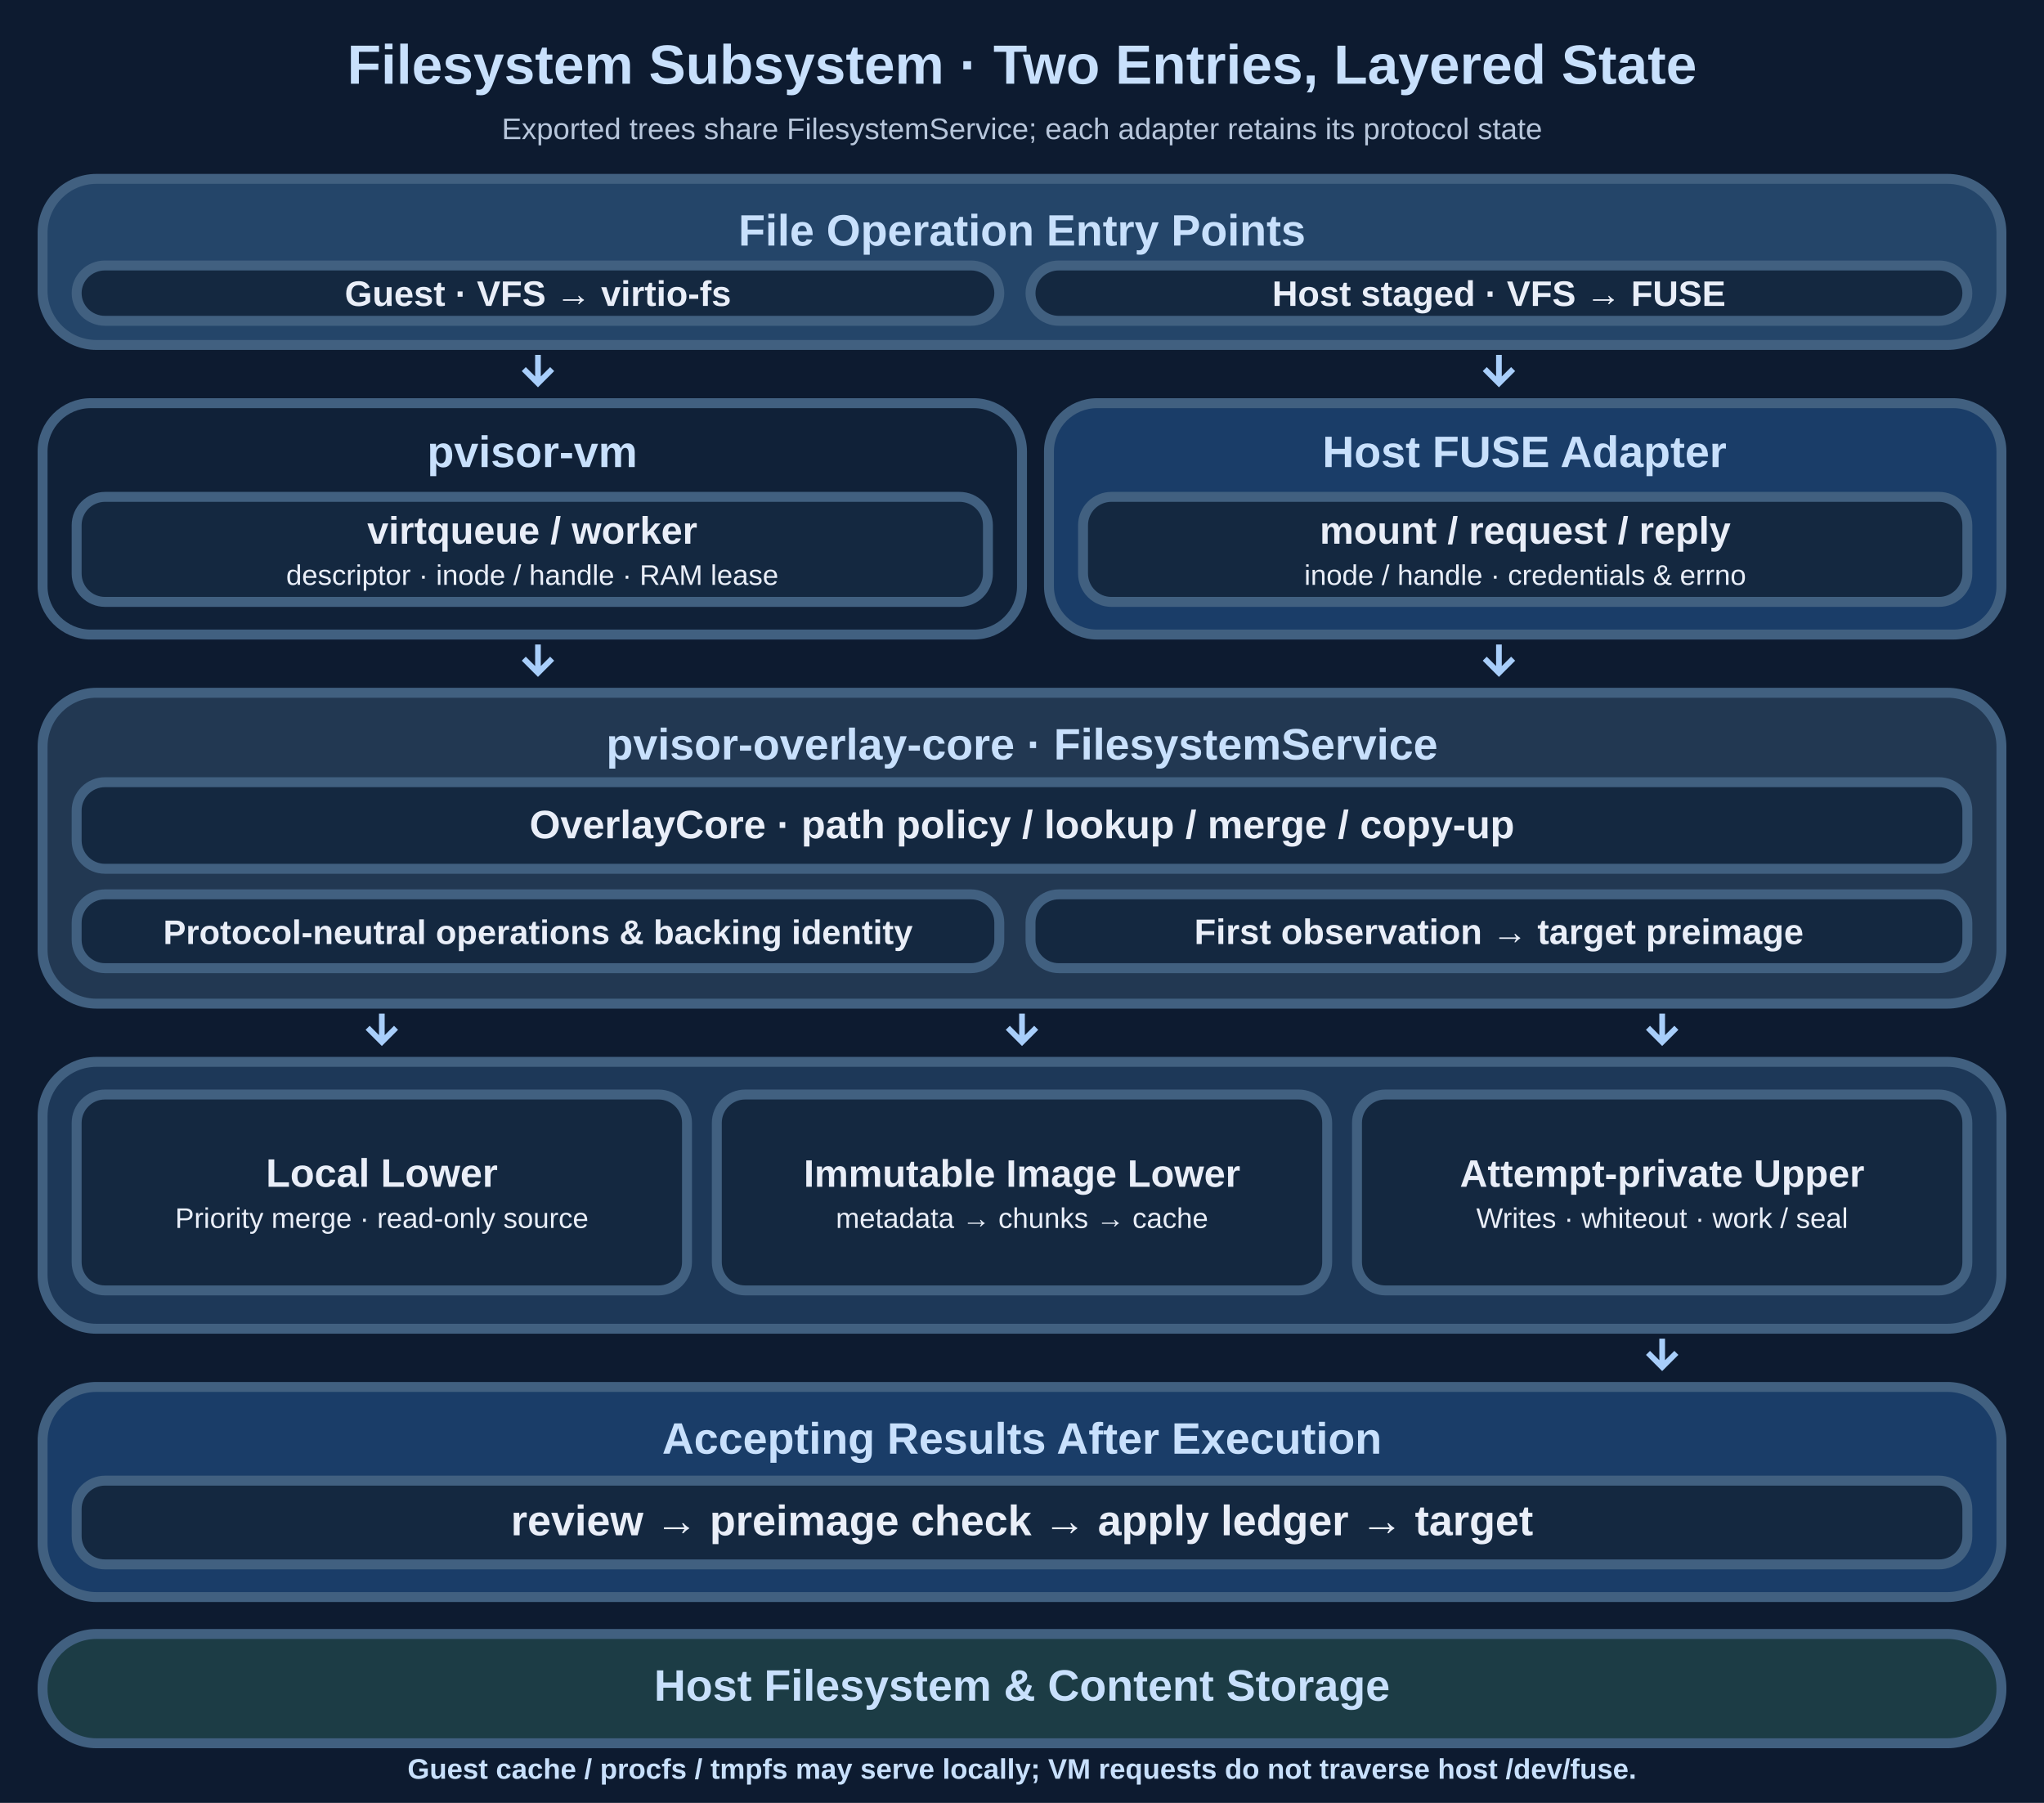
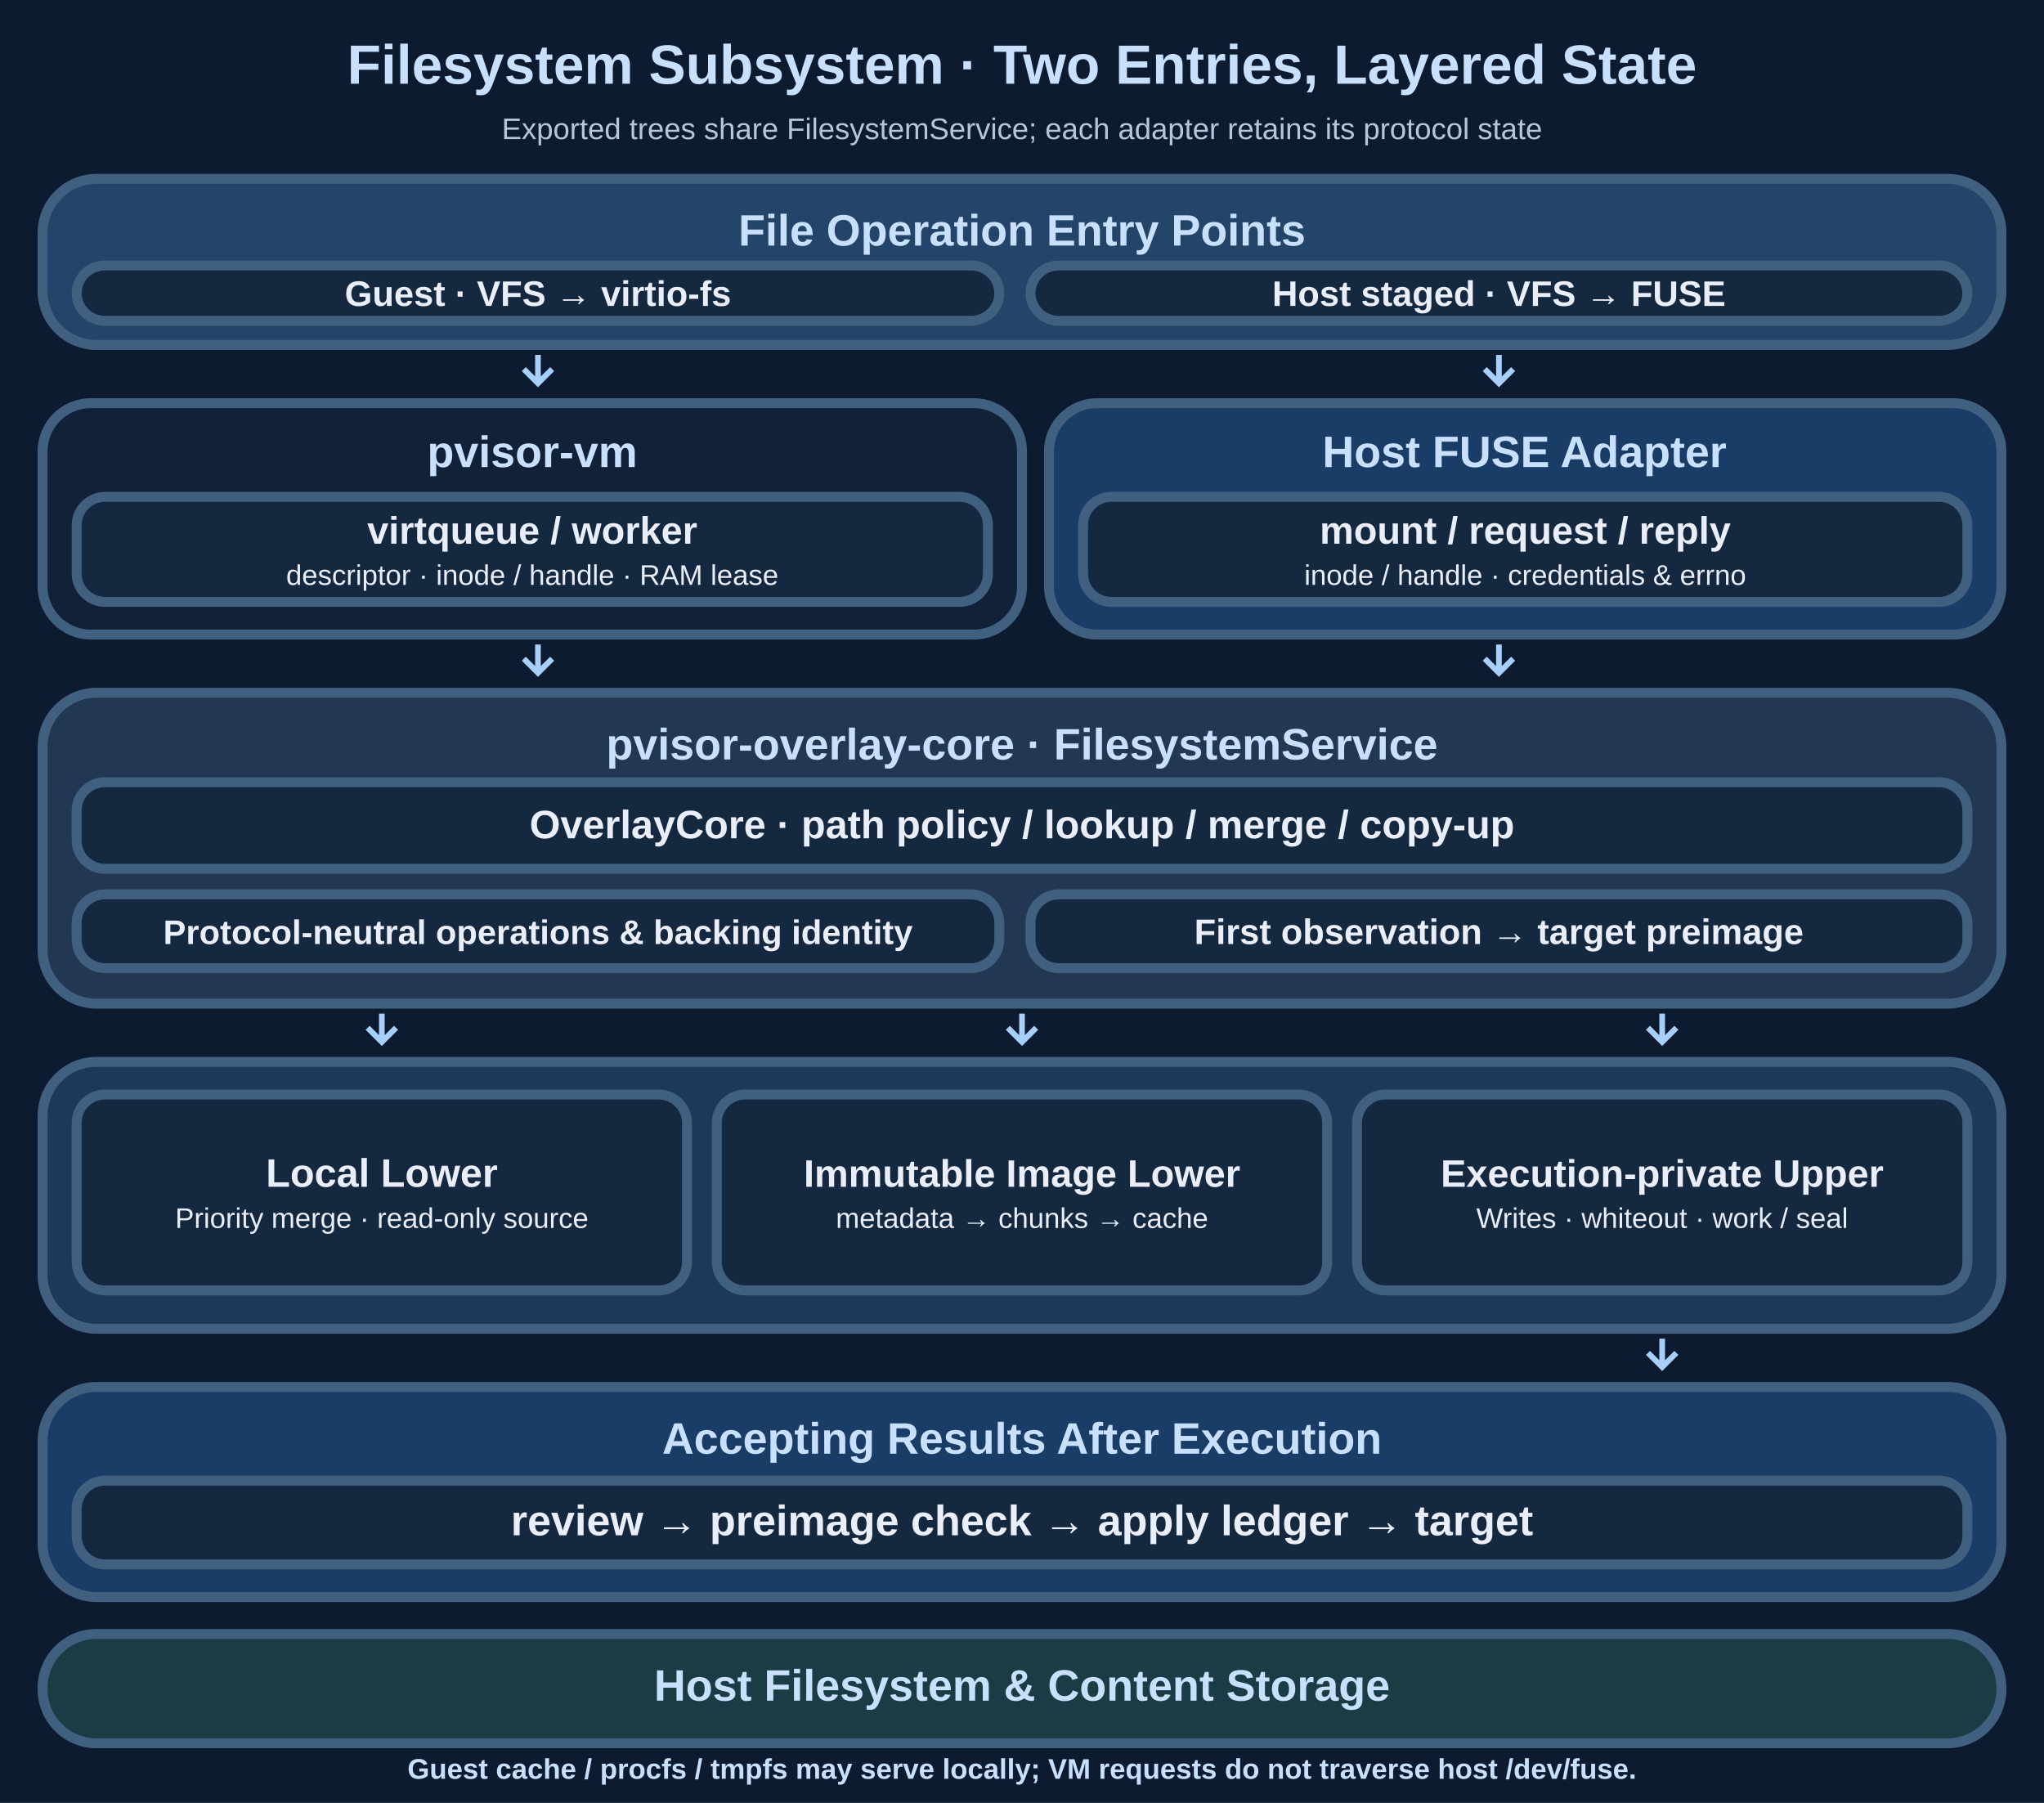
<svg xmlns="http://www.w3.org/2000/svg" width="1440" height="1270" viewBox="0 0 1440 1270" role="img" aria-labelledby="title desc">
  <rect width="1440" height="1270" fill="#0d1b30" />
  <g font-family="Arial,Helvetica,PingFang SC,Microsoft YaHei,sans-serif" text-anchor="middle">
    <text x="720" y="59" fill="#c8e0fc" font-size="39" font-weight="700">Filesystem Subsystem · Two Entries, Layered State</text>
    <text x="720" y="98" fill="#b7c6db" font-size="21" font-weight="500">Exported trees share FilesystemService; each adapter retains its protocol state</text>
    <rect x="30" y="126" width="1380" height="117" rx="38" fill="#244569" stroke="#416080" stroke-width="7" />
    <text x="720" y="173" fill="#c8e0fc" font-size="31" font-weight="700">File Operation Entry Points</text>
    <rect x="54" y="187" width="650" height="39" rx="20" fill="#142840" stroke="#416080" stroke-width="7" />
    <text x="379.0" y="215.5" fill="#e9eef8" font-size="25" font-weight="700">Guest · VFS → virtio-fs</text>
    <rect x="726" y="187" width="660" height="39" rx="20" fill="#142840" stroke="#416080" stroke-width="7" />
    <text x="1056.0" y="215.5" fill="#e9eef8" font-size="25" font-weight="700">Host staged · VFS → FUSE</text>
    <path d="M379 250 v18 m-10 -8 l10 10 10 -10" stroke="#a8cefa" stroke-width="4" fill="none" />
    <path d="M1056 250 v18 m-10 -8 l10 10 10 -10" stroke="#a8cefa" stroke-width="4" fill="none" />
    <rect x="30" y="284" width="690" height="163" rx="34" fill="#102138" stroke="#416080" stroke-width="7" />
    <text x="375" y="329" fill="#c8e0fc" font-size="31" font-weight="700">pvisor-vm</text>
    <rect x="54" y="350" width="642" height="74" rx="20" fill="#142840" stroke="#416080" stroke-width="7" />
    <text x="375.0" y="383.0" fill="#e9eef8" font-size="27" font-weight="700">virtqueue / worker</text>
    <text x="375.0" y="412.0" fill="#e9eef8" font-size="20" font-weight="500">descriptor · inode / handle · RAM lease</text>
    <rect x="739" y="284" width="671" height="163" rx="34" fill="#1a3d68" stroke="#416080" stroke-width="7" />
    <text x="1074" y="329" fill="#c8e0fc" font-size="31" font-weight="700">Host FUSE Adapter</text>
    <rect x="763" y="350" width="623" height="74" rx="20" fill="#142840" stroke="#416080" stroke-width="7" />
    <text x="1074.5" y="383.0" fill="#e9eef8" font-size="27" font-weight="700">mount / request / reply</text>
    <text x="1074.5" y="412.0" fill="#e9eef8" font-size="20" font-weight="500">inode / handle · credentials &amp; errno</text>
    <path d="M379 454 v18 m-10 -8 l10 10 10 -10" stroke="#a8cefa" stroke-width="4" fill="none" />
    <path d="M1056 454 v18 m-10 -8 l10 10 10 -10" stroke="#a8cefa" stroke-width="4" fill="none" />
    <rect x="30" y="488" width="1380" height="219" rx="38" fill="#223852" stroke="#416080" stroke-width="7" />
    <text x="720" y="535" fill="#c8e0fc" font-size="31" font-weight="700">pvisor-overlay-core · FilesystemService</text>
    <rect x="54" y="551" width="1332" height="61" rx="20" fill="#142840" stroke="#416080" stroke-width="7" />
    <text x="720.0" y="590.5" fill="#e9eef8" font-size="28" font-weight="700">OverlayCore · path policy / lookup / merge / copy-up</text>
    <rect x="54" y="630" width="650" height="52" rx="20" fill="#142840" stroke="#416080" stroke-width="7" />
    <text x="379.0" y="665.0" fill="#e9eef8" font-size="24" font-weight="700">Protocol-neutral operations &amp; backing identity</text>
    <rect x="726" y="630" width="660" height="52" rx="20" fill="#142840" stroke="#416080" stroke-width="7" />
    <text x="1056.0" y="665.0" fill="#e9eef8" font-size="25" font-weight="700">First observation → target preimage</text>
    <path d="M269 714 v18 m-10 -8 l10 10 10 -10" stroke="#a8cefa" stroke-width="4" fill="none" />
    <path d="M720 714 v18 m-10 -8 l10 10 10 -10" stroke="#a8cefa" stroke-width="4" fill="none" />
    <path d="M1171 714 v18 m-10 -8 l10 10 10 -10" stroke="#a8cefa" stroke-width="4" fill="none" />
    <rect x="30" y="748" width="1380" height="188" rx="38" fill="#1d3858" stroke="#416080" stroke-width="7" />
    <rect x="54" y="771" width="430" height="138" rx="20" fill="#142840" stroke="#416080" stroke-width="7" />
    <text x="269.0" y="836.0" fill="#e9eef8" font-size="28" font-weight="700">Local Lower</text>
    <text x="269.0" y="865.0" fill="#e9eef8" font-size="20" font-weight="500">Priority merge · read-only source</text>
    <rect x="505" y="771" width="430" height="138" rx="20" fill="#142840" stroke="#416080" stroke-width="7" />
    <text x="720.0" y="836.0" fill="#e9eef8" font-size="27" font-weight="700">Immutable Image Lower</text>
    <text x="720.0" y="865.0" fill="#e9eef8" font-size="20" font-weight="500">metadata → chunks → cache</text>
    <rect x="956" y="771" width="430" height="138" rx="20" fill="#142840" stroke="#416080" stroke-width="7" />
-     <text x="1171.0" y="836.0" fill="#e9eef8" font-size="27" font-weight="700">Attempt-private Upper</text>
+     <text x="1171.0" y="836.0" fill="#e9eef8" font-size="27" font-weight="700">Execution-private Upper</text>
    <text x="1171.0" y="865.0" fill="#e9eef8" font-size="20" font-weight="500">Writes · whiteout · work / seal</text>
    <path d="M1171 943 v18 m-10 -8 l10 10 10 -10" stroke="#a8cefa" stroke-width="4" fill="none" />
    <rect x="30" y="977" width="1380" height="148" rx="38" fill="#1a3d68" stroke="#416080" stroke-width="7" />
    <text x="720" y="1024" fill="#c8e0fc" font-size="31" font-weight="700">Accepting Results After Execution</text>
    <rect x="54" y="1043" width="1332" height="59" rx="20" fill="#142840" stroke="#416080" stroke-width="7" />
    <text x="720.0" y="1081.5" fill="#e9eef8" font-size="30" font-weight="700">review → preimage check → apply ledger → target</text>
    <rect x="30" y="1151" width="1380" height="77" rx="38" fill="#1c3c45" stroke="#416080" stroke-width="7" />
    <text x="720" y="1198" fill="#c8e0fc" font-size="31" font-weight="700">Host Filesystem &amp; Content Storage</text>
    <text x="720" y="1253" fill="#c8e0fc" font-size="20" font-weight="700">Guest cache / procfs / tmpfs may serve locally; VM requests do not traverse host /dev/fuse.</text>
  </g>
</svg>
